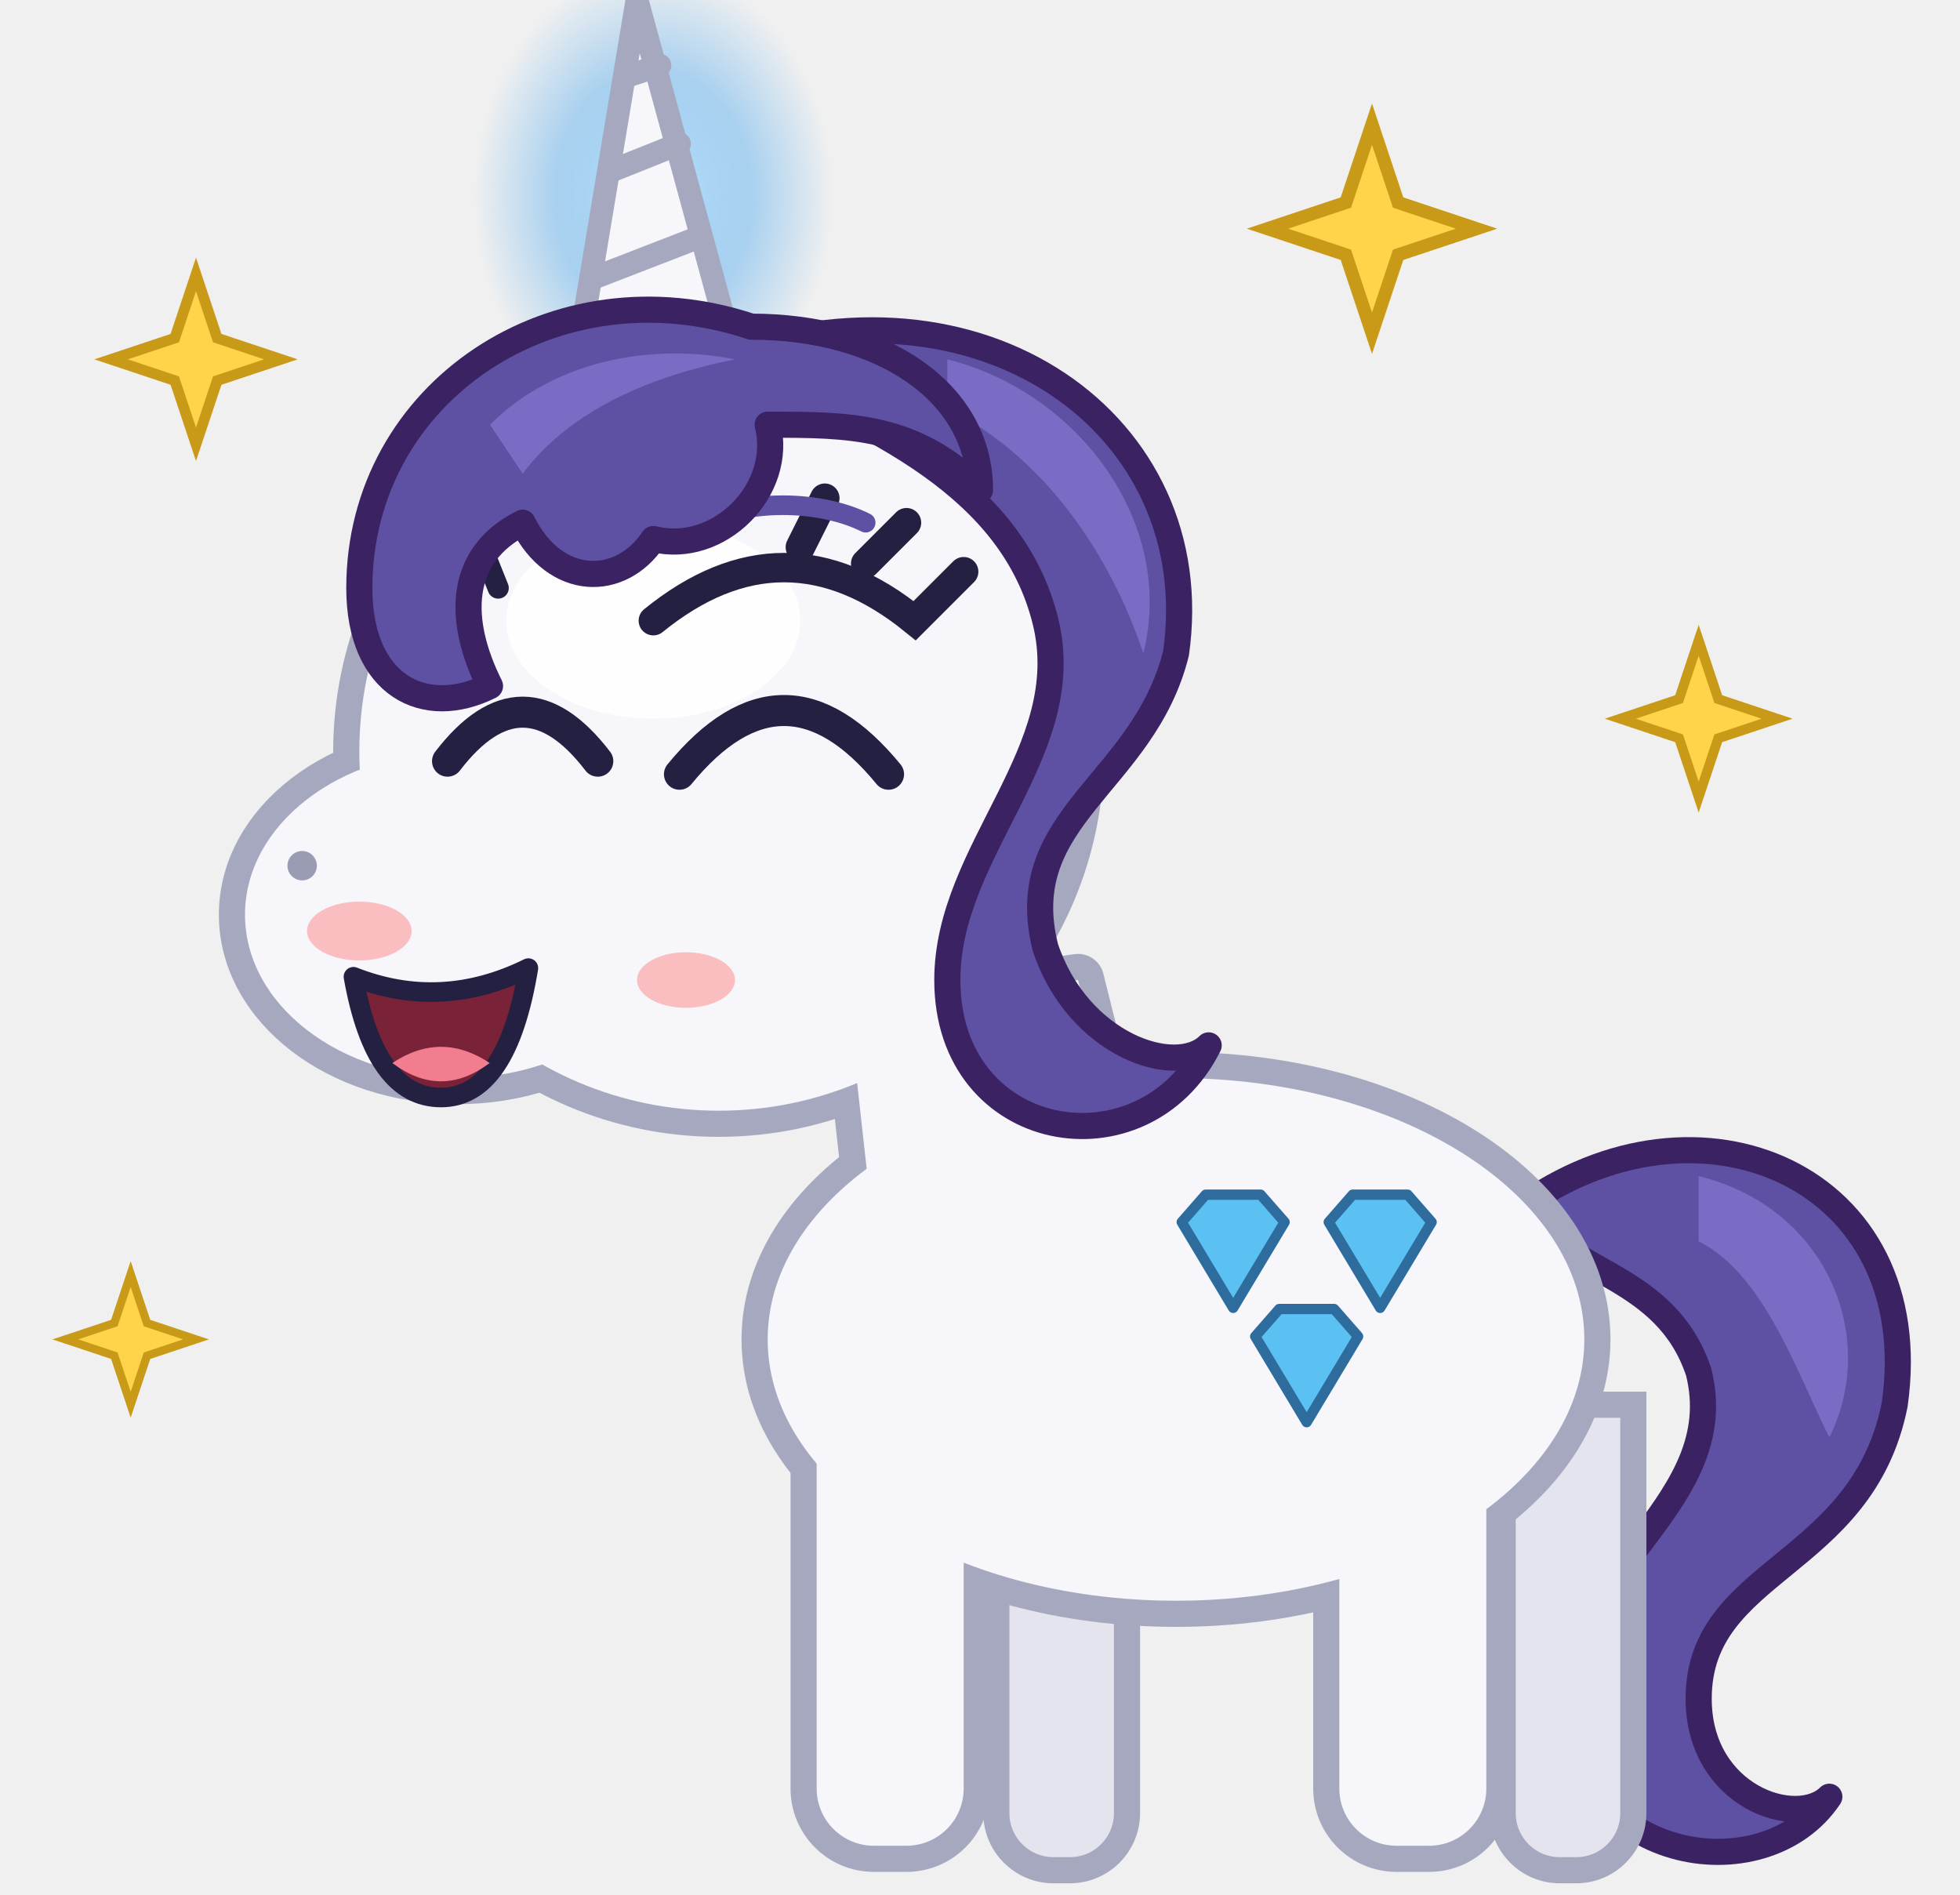
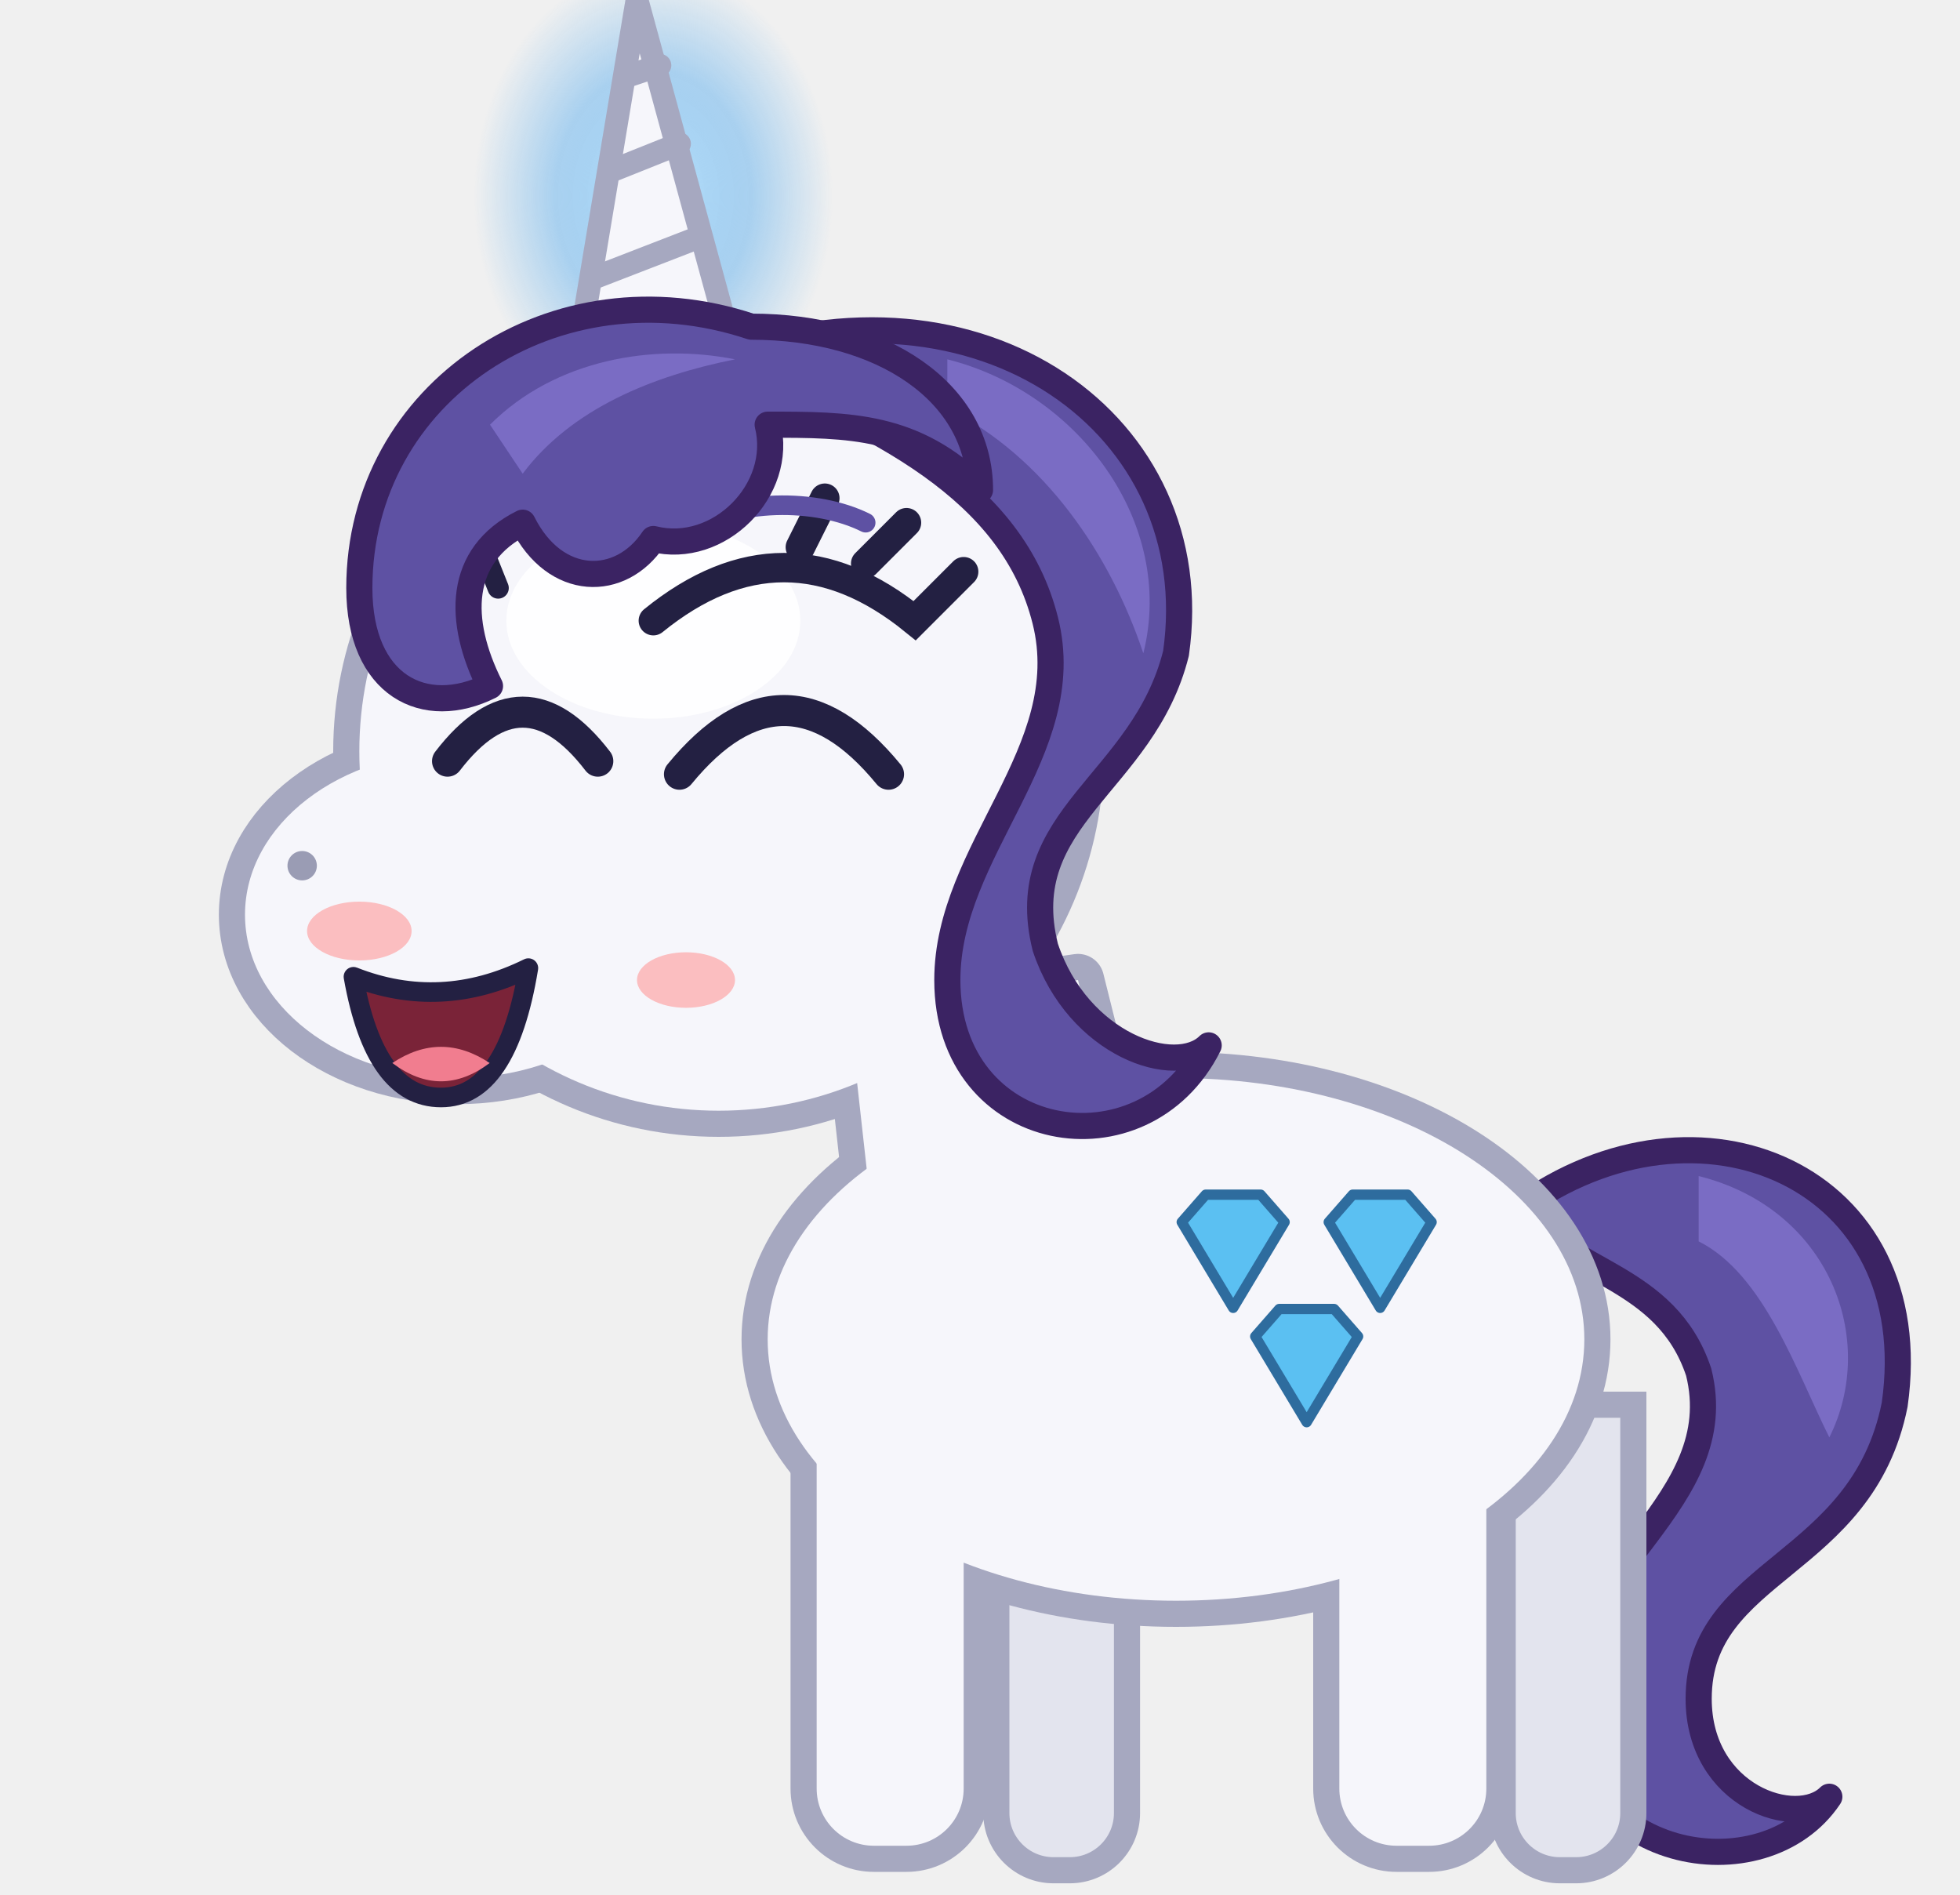
<svg xmlns="http://www.w3.org/2000/svg" viewBox="0 0 120 116">
  <style>
    .blink { transform-box:fill-box; transform-origin:center; animation:blink 4.9s 2.3s infinite }
    @keyframes blink { 0%, 92%, 100% { transform:scaleY(1) } 95% { transform:scaleY(.1) } }
    .mane { transform-box:fill-box; transform-origin:20% 0%; animation:sway 4s ease-in-out infinite }
    .tail { transform-box:fill-box; transform-origin:0% 0%; animation:sway 3.4s ease-in-out infinite }
    @keyframes sway { 0%, 100% { transform:rotate(0) } 25% { transform:rotate(3deg) } 75% { transform:rotate(-3deg) } }
    .glow { animation:glow 2.2s ease-in-out infinite }
    @keyframes glow { 0%, 100% { opacity:.3 } 50% { opacity:.85 } }
    .gem { transform-box:fill-box; transform-origin:center; transform:scale(0) rotate(0); animation:twinkle 2.2s ease-in-out infinite }
    .gem.b { animation-delay:.7s } .gem.c { animation-delay:1.4s }
    @keyframes twinkle { 0%, 100% { transform:scale(0) rotate(0) } 50% { transform:scale(1) rotate(45deg) } }
-     .jump { transform-box:fill-box; transform-origin:50% 100%; animation:jump .6s ease-out 3 }
-     @keyframes jump { 0%, 100% { transform:translateY(0) } 35% { transform:translateY(-7px) scaleY(1.02) } 70% { transform:translateY(0) scaleY(.98) } }
-     .spark { transform-box:fill-box; transform-origin:center; transform:scale(0); animation:twinkle 1.4s ease-in-out infinite }
+     .jump { transform-box:fill-box; transform-origin:50% 100%; animation:jump 1.1s ease-out infinite }
+     @keyframes jump { 0%, 60%, 100% { transform:translateY(0) } 20% { transform:translateY(-4px) scaleY(1.02) } 42% { transform:translateY(0) scaleY(.98) } }
+     .spark { transform-box:fill-box; transform-origin:center; transform:scale(0); animation:spk 1.4s ease-in-out infinite }
    .spark.b { animation-delay:.45s } .spark.c { animation-delay:.9s }
-     @keyframes twinkle { 0%, 100% { transform:scale(0) } 50% { transform:scale(1) } }
+     @keyframes spk { 0%, 100% { transform:scale(0) } 50% { transform:scale(1) } }
  </style>
  <defs>
    <g id="coat">
      <ellipse cx="72" cy="82" rx="25" ry="16" />
      <path d="M52 62 L66 60 L70 76 L54 80 Z" />
      <circle cx="44" cy="46" r="22" />
      <ellipse cx="28" cy="56" rx="13" ry="10" />
      <rect x="50" y="86" width="9" height="27" rx="3.5" />
      <rect x="82" y="86" width="9" height="27" rx="3.5" />
    </g>
    <path id="farlegs" d="M61 88 h8 v23 a3.5 3.5 0 0 1 -3.5 3.5 h-1 a3.5 3.5 0 0 1 -3.5 -3.5 Z M92 86 h8 v25 a3.5 3.5 0 0 1 -3.5 3.5 h-1 a3.5 3.5 0 0 1 -3.5 -3.5 Z" />
    <path id="dia" d="M-3 -1.6 L-1.6 -3.2 L1.6 -3.2 L3 -1.6 L0 3.4 Z" />
    <radialGradient id="aura">
      <stop offset="0" stop-color="#bfe6ff" />
      <stop offset=".55" stop-color="#6fb7ef" stop-opacity=".55" />
      <stop offset="1" stop-color="#6fb7ef" stop-opacity="0" />
    </radialGradient>
    <path id="sp" d="M0 -4 L1 -1 L4 0 L1 1 L0 4 L-1 1 L-4 0 L-1 -1 Z" />
  </defs>
  <g class="jump">
    <g class="tail" stroke="#3b2363" stroke-width="1.6" stroke-linejoin="round">
      <path d="M93 74 C104 66 118 72 116 86 C114 96 104 96 104 104 C104 110 110 112 112 110 C108 116 96 114 96 104 C96 96 106 92 104 84 C102 78 96 78 93 74 Z" fill="#5e51a3" />
      <path d="M104 72 C112 74 115 82 112 88 C110 84 108 78 104 76 Z" fill="#7a6cc4" stroke="none" />
    </g>
    <use href="#farlegs" fill="#e3e4ee" stroke="#a6a8c0" stroke-width="1.6" />
    <use href="#coat" fill="none" stroke="#a6a8c0" stroke-width="3.2" stroke-linejoin="round" />
    <use href="#coat" fill="#f6f6fb" />
    <ellipse cx="40" cy="38" rx="9" ry="6" fill="#fff" opacity=".9" />
    <g transform="translate(80 79)" stroke="#2e6c9e" stroke-width=".6" stroke-linejoin="round">
      <use href="#dia" transform="translate(-4.5 -2.5) scale(1.05)" fill="#5bc0f2" />
      <use href="#dia" transform="translate(4.5 -2.5) scale(1.05)" fill="#5bc0f2" />
      <use href="#dia" transform="translate(0 4.5) scale(1.05)" fill="#5bc0f2" />
    </g>
    <g class="mane" stroke="#3b2363" stroke-width="1.6" stroke-linejoin="round">
      <path d="M44 22 C60 16 74 26 72 40 C70 48 62 50 64 58 C66 64 72 66 74 64 C70 72 58 70 58 60 C58 52 66 46 64 38 C62 30 54 26 44 22 Z" fill="#5e51a3" />
      <path d="M58 22 C66 24 72 32 70 40 C68 34 64 28 58 25 Z" fill="#7a6cc4" stroke="none" />
    </g>
    <ellipse class="glow" cx="40" cy="12" rx="11" ry="14" fill="url(#aura)" />
    <g stroke="#a6a8c0" stroke-width="1.4" stroke-linejoin="round">
      <path d="M35 24 L39 0 L45 22 Z" fill="#f6f6fb" />
      <path d="M36.4 17 L42.6 14.6 M37.6 10.4 L41.6 8.8 M38.6 4.6 L40.4 4" fill="none" stroke-linecap="round" />
    </g>
    <g>
      <path d="M27.4 46.6 Q32 40.6 36.6 46.6" fill="none" stroke="#232042" stroke-width="1.9" stroke-linecap="round" />
      <path d="M41.6 47.4 Q48 39.6 54.4 47.4" fill="none" stroke="#232042" stroke-width="1.9" stroke-linecap="round" />
      <path d="M40 38 Q48 31.5 56 38 L59 35 M53 34.5 L55.5 32 M49 33.5 L50.5 30.5" fill="none" stroke="#232042" stroke-width="1.8" stroke-linecap="round" />
      <path d="M28 37 L26 34.9 M30.5 36 L29.5 33.5" fill="none" stroke="#232042" stroke-width="1.3" stroke-linecap="round" />
      <ellipse cx="22" cy="57" rx="3.2" ry="1.8" fill="#ff8f8f" opacity=".55" />
      <ellipse cx="42" cy="60" rx="3" ry="1.7" fill="#ff8f8f" opacity=".55" />
    </g>
    <path d="M42 32.5 C45 30.5 50 30.5 53 32" fill="none" stroke="#5e51a3" stroke-width="1.2" stroke-linecap="round" />
    <circle cx="18.5" cy="53" r=".9" fill="#9a9cb4" />
    <g id="mouth">
      <path d="M21.64 59.8 Q27 61.91 32.35 59.27 Q31.05 67.19 27 67.19 Q22.95 67.19 21.64 59.8 Z" fill="#7a2338" stroke="#232042" stroke-width="1.2" stroke-linejoin="round" />
      <path d="M24.02 65.08 Q27 63.1 29.98 65.08 Q27 67.32 24.02 65.08 Z" fill="#f17d8f" />
    </g>
    <g stroke="#3b2363" stroke-width="1.6" stroke-linejoin="round">
      <path d="M46 20 C34 16 22 24 22 36 C22 42 26 44 30 42 C28 38 28 34 32 32 C34 36 38 36 40 33 C44 34 48 30 47 26 C52 26 56 26 60 30 C60 24 54 20 46 20 Z" fill="#5e51a3" />
      <path d="M30 26 C34 22 40 21 45 22 C40 23 35 25 32 29 Z" fill="#7a6cc4" stroke="none" />
    </g>
    <g fill="#fff">
      <g transform="translate(30 8)">
        <use class="gem" href="#sp" />
      </g>
      <g transform="translate(50 6) scale(.8)">
        <use class="gem b" href="#sp" />
      </g>
      <g transform="translate(33 20) scale(.7)">
        <use class="gem c" href="#sp" />
      </g>
    </g>
  </g>
  <g fill="#ffd34a" stroke="#c99a18" stroke-width=".5">
-     <use class="spark" href="#sp" transform="translate(12 22) scale(1.3)" />
-     <use class="spark b" href="#sp" transform="translate(84 14) scale(1.6)" />
-     <use class="spark c" href="#sp" transform="translate(104 44) scale(1.2)" />
-     <use class="spark b" href="#sp" transform="translate(8 82) scale(1)" />
+     <g transform="translate(12 22) scale(1.3)">
+       <use class="spark" href="#sp" />
+     </g>
+     <g transform="translate(84 14) scale(1.6)">
+       <use class="spark b" href="#sp" />
+     </g>
+     <g transform="translate(104 44) scale(1.2)">
+       <use class="spark c" href="#sp" />
+     </g>
+     <g transform="translate(8 82) scale(1)">
+       <use class="spark b" href="#sp" />
+     </g>
  </g>
</svg>
